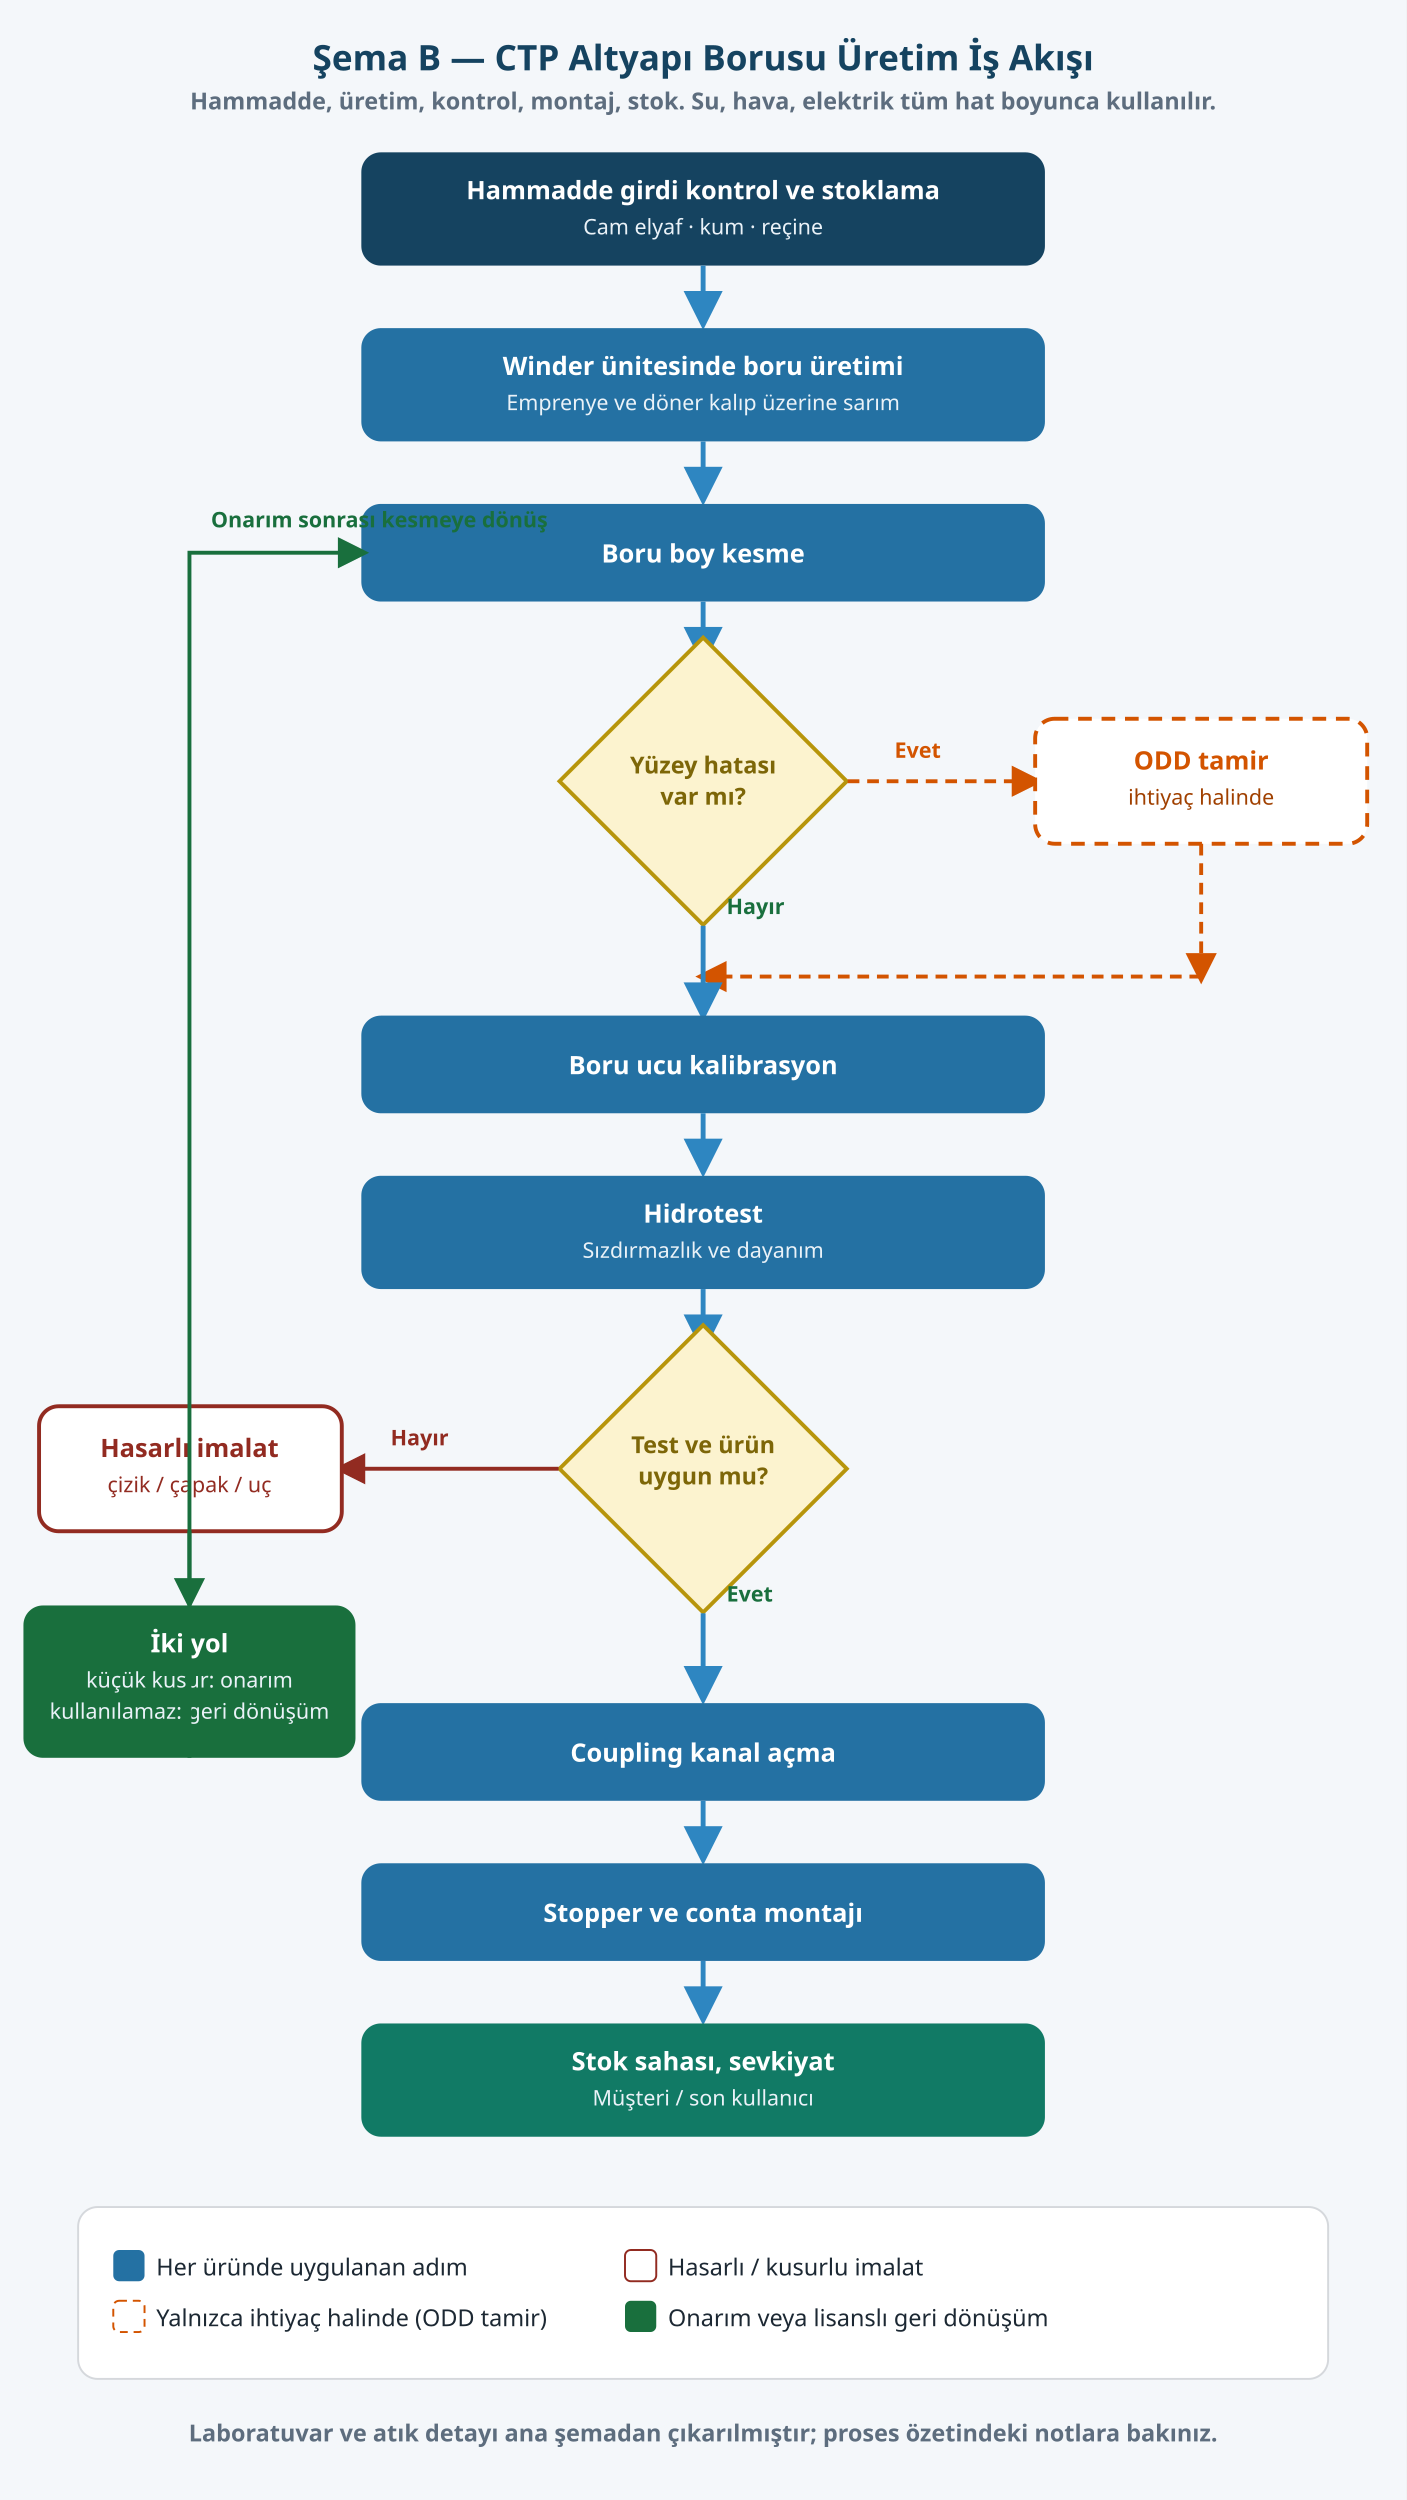
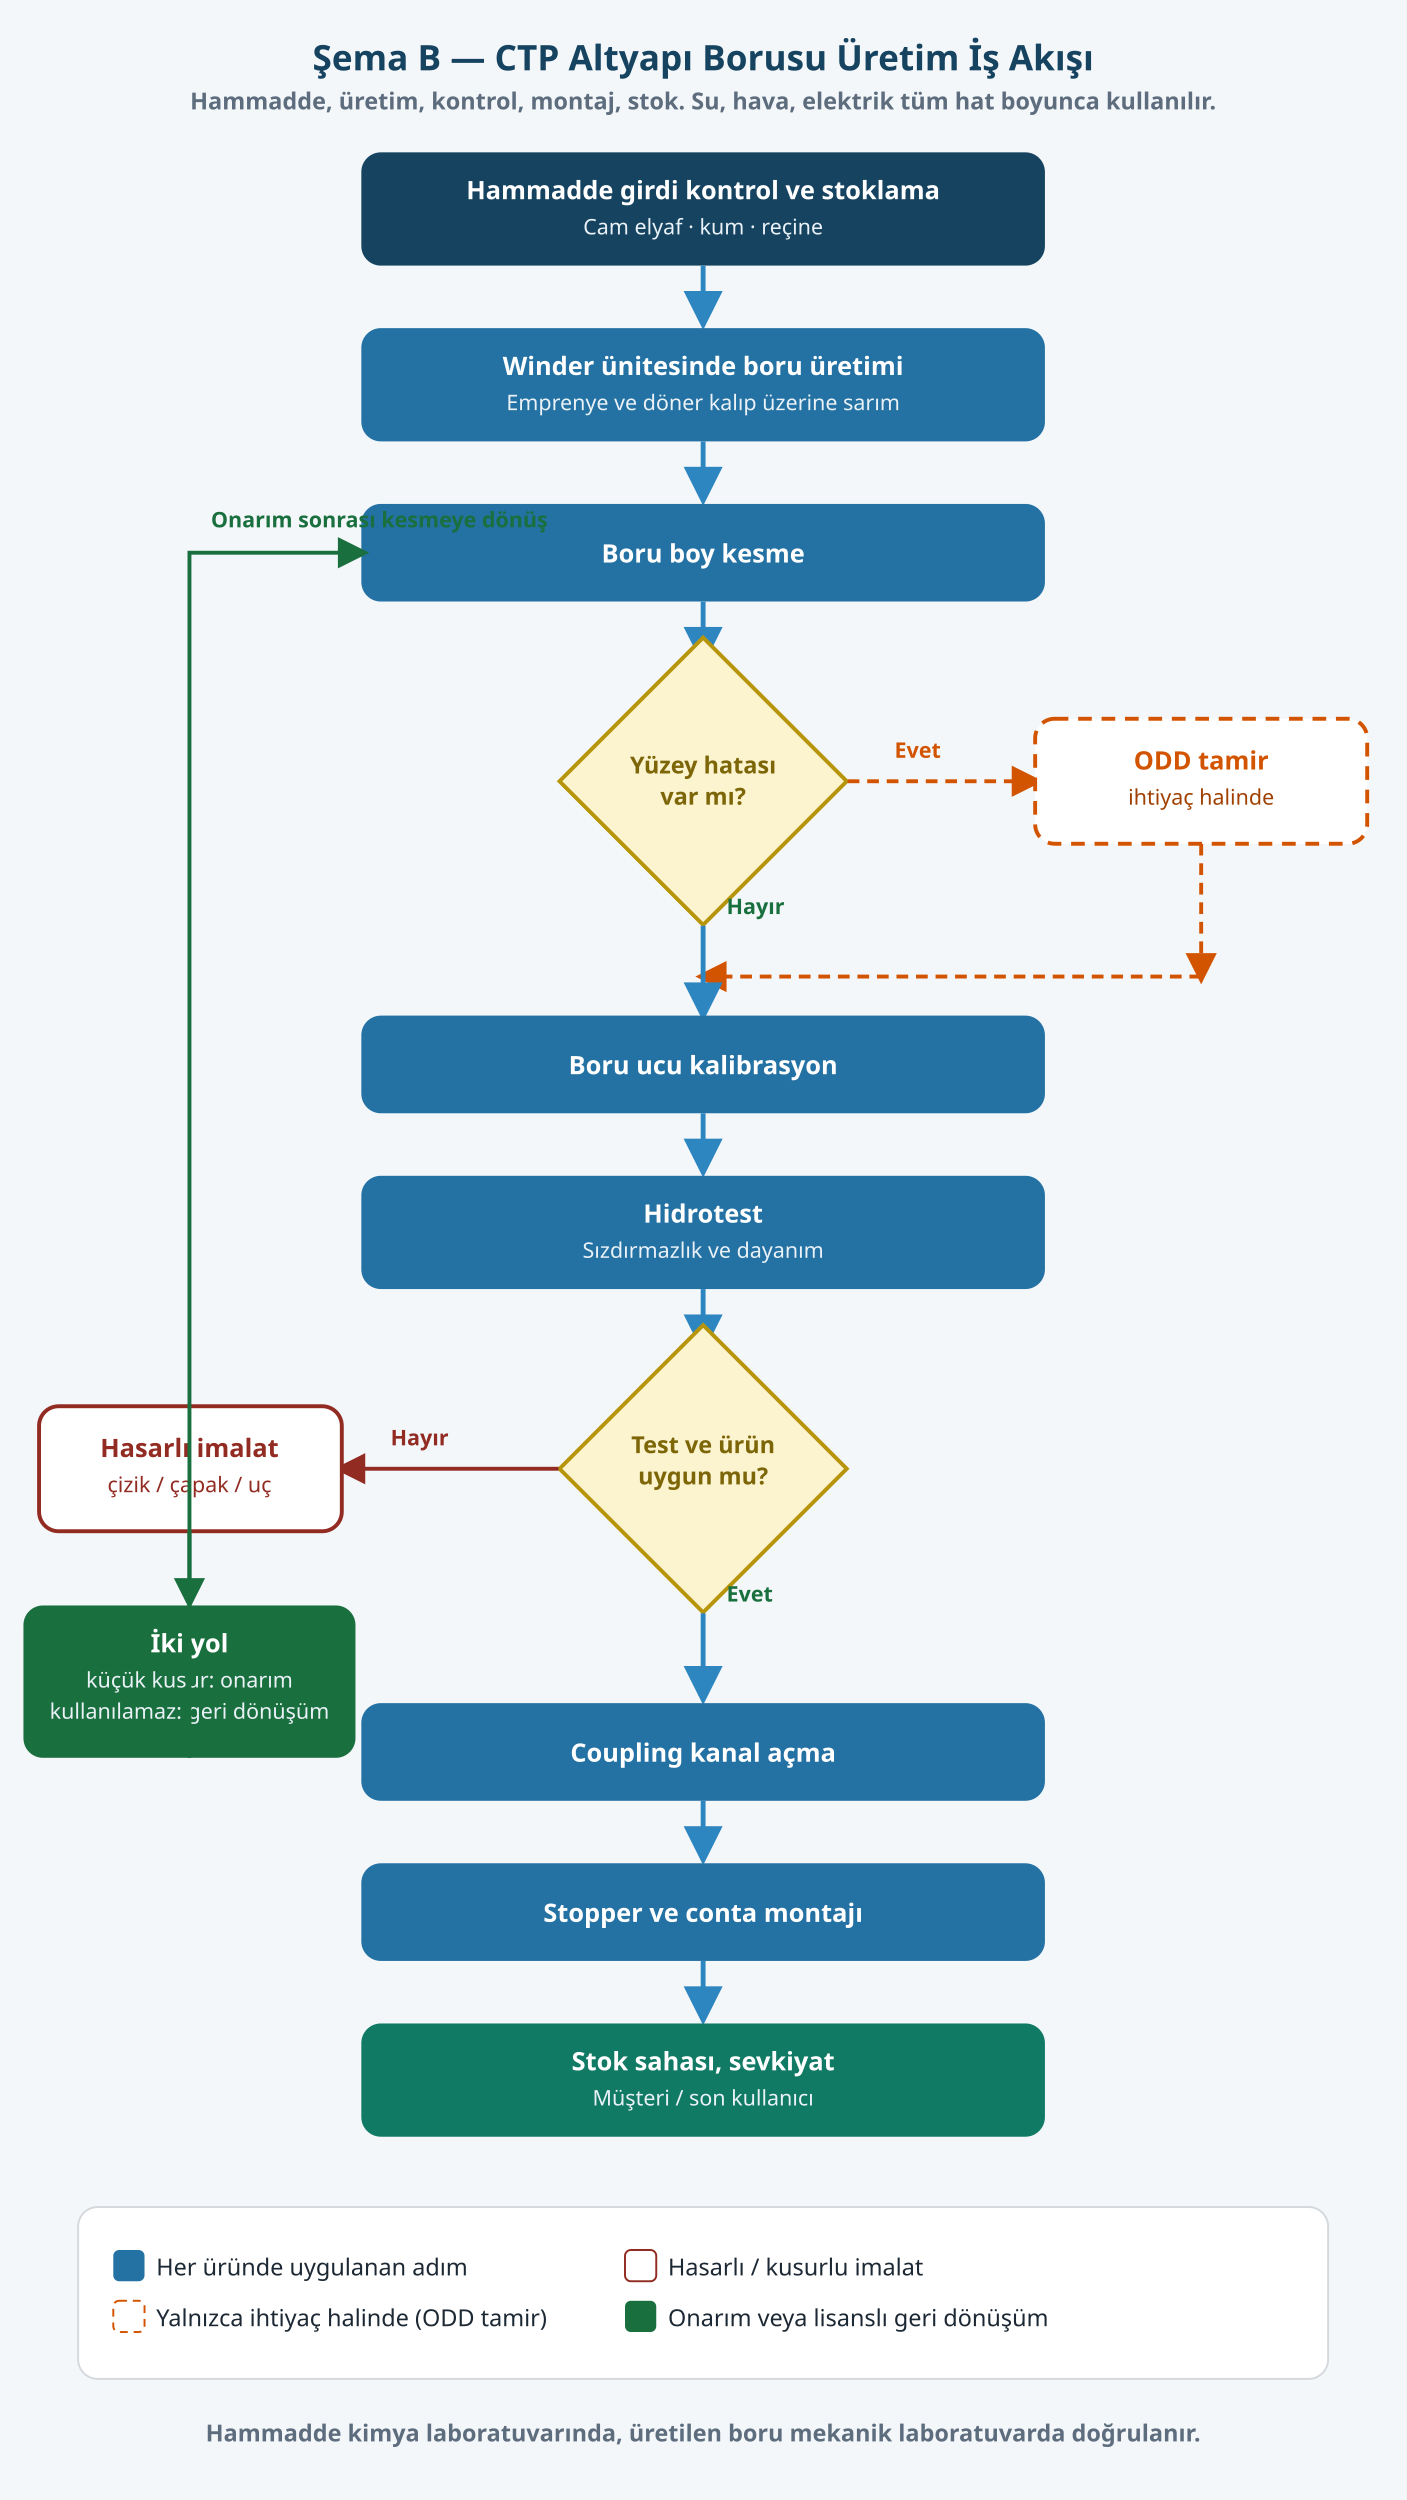
<svg xmlns="http://www.w3.org/2000/svg" viewBox="0 0 720 1280" width="720" height="1280">
  <style>
    .title { font: 700 18px "Segoe UI", Calibri, sans-serif; fill: #154360; }
    .cap { font: 600 12px "Segoe UI", Calibri, sans-serif; fill: #5d6d7e; }
    .box { fill: #2471a3; }
    .box-start { fill: #154360; }
    .box-end { fill: #117a65; }
    .box-opt { fill: #ffffff; stroke: #d35400; stroke-width: 2; stroke-dasharray: 7 5; }
    .box-def { fill: #ffffff; stroke: #922b21; stroke-width: 2; }
    .box-rec { fill: #196f3d; }
    .lbl { font: 700 13px "Segoe UI", Calibri, sans-serif; fill: #ffffff; text-anchor: middle; }
    .lbl-dark { font: 700 13px "Segoe UI", Calibri, sans-serif; fill: #d35400; text-anchor: middle; }
    .lbl-red { font: 700 13px "Segoe UI", Calibri, sans-serif; fill: #922b21; text-anchor: middle; }
    .hint { font: 400 11px "Segoe UI", Calibri, sans-serif; fill: #eaf2f8; text-anchor: middle; }
    .hint-dark { font: 400 11px "Segoe UI", Calibri, sans-serif; fill: #a04000; text-anchor: middle; }
    .hint-red { font: 400 11px "Segoe UI", Calibri, sans-serif; fill: #922b21; text-anchor: middle; }
    .side { font: 700 11px "Segoe UI", Calibri, sans-serif; }
    .dia { fill: #fcf3cf; stroke: #b7950b; stroke-width: 2; }
    .dia-t { font: 700 12px "Segoe UI", Calibri, sans-serif; fill: #7d6608; text-anchor: middle; }
    .line { stroke: #2e86c1; stroke-width: 2.5; fill: none; marker-end: url(#arr); }
    .line-o { stroke: #d35400; stroke-width: 2; fill: none; stroke-dasharray: 6 4; marker-end: url(#arr-o); }
    .line-r { stroke: #922b21; stroke-width: 2; fill: none; marker-end: url(#arr-r); }
    .line-g { stroke: #196f3d; stroke-width: 2; fill: none; marker-end: url(#arr-g); }
  </style>
  <defs>
    <marker id="arr" markerWidth="8" markerHeight="8" refX="6" refY="4" orient="auto">
      <path d="M0,0 L8,4 L0,8 z" fill="#2e86c1" />
    </marker>
    <marker id="arr-o" markerWidth="8" markerHeight="8" refX="6" refY="4" orient="auto">
      <path d="M0,0 L8,4 L0,8 z" fill="#d35400" />
    </marker>
    <marker id="arr-r" markerWidth="8" markerHeight="8" refX="6" refY="4" orient="auto">
      <path d="M0,0 L8,4 L0,8 z" fill="#922b21" />
    </marker>
    <marker id="arr-g" markerWidth="8" markerHeight="8" refX="6" refY="4" orient="auto">
      <path d="M0,0 L8,4 L0,8 z" fill="#196f3d" />
    </marker>
  </defs>
  <rect width="720" height="1280" fill="#f4f7fa" />
  <text x="360" y="36" class="title" text-anchor="middle">Şema B — CTP Altyapı Borusu Üretim İş Akışı</text>
  <text x="360" y="56" class="cap" text-anchor="middle">Hammadde, üretim, kontrol, montaj, stok. Su, hava, elektrik tüm hat boyunca kullanılır.</text>
  <rect class="box-start" x="185" y="78" rx="10" width="350" height="58" />
  <text class="lbl" x="360" y="102">Hammadde girdi kontrol ve stoklama</text>
  <text class="hint" x="360" y="120">Cam elyaf · kum · reçine</text>
  <line class="line" x1="360" y1="136" x2="360" y2="164" />
  <rect class="box" x="185" y="168" rx="10" width="350" height="58" />
  <text class="lbl" x="360" y="192">Winder ünitesinde boru üretimi</text>
  <text class="hint" x="360" y="210">Emprenye ve döner kalıp üzerine sarım</text>
  <line class="line" x1="360" y1="226" x2="360" y2="254" />
  <rect class="box" x="185" y="258" rx="10" width="350" height="50" />
  <text class="lbl" x="360" y="288">Boru boy kesme</text>
  <line class="line" x1="360" y1="308" x2="360" y2="336" />
  <g transform="translate(360,400)">
    <rect class="dia" x="-52" y="-52" width="104" height="104" transform="rotate(45)" />
  </g>
  <text class="dia-t" x="360" y="396">Yüzey hatası</text>
  <text class="dia-t" x="360" y="412">var mı?</text>
  <line class="line-o" x1="434" y1="400" x2="530" y2="400" />
  <text class="side" x="458" y="388" fill="#d35400">Evet</text>
  <rect class="box-opt" x="530" y="368" rx="10" width="170" height="64" />
  <text class="lbl-dark" x="615" y="394">ODD tamir</text>
  <text class="hint-dark" x="615" y="412">ihtiyaç halinde</text>
  <line class="line-o" x1="615" y1="432" x2="615" y2="500" />
  <line class="line-o" x1="615" y1="500" x2="360" y2="500" />
  <text class="side" x="372" y="468" fill="#196f3d">Hayır</text>
  <line class="line" x1="360" y1="474" x2="360" y2="518" />
  <rect class="box" x="185" y="520" rx="10" width="350" height="50" />
  <text class="lbl" x="360" y="550">Boru ucu kalibrasyon</text>
  <line class="line" x1="360" y1="570" x2="360" y2="598" />
  <rect class="box" x="185" y="602" rx="10" width="350" height="58" />
  <text class="lbl" x="360" y="626">Hidrotest</text>
  <text class="hint" x="360" y="644">Sızdırmazlık ve dayanım</text>
  <line class="line" x1="360" y1="660" x2="360" y2="688" />
  <g transform="translate(360,752)">
    <rect class="dia" x="-52" y="-52" width="104" height="104" transform="rotate(45)" />
  </g>
  <text class="dia-t" x="360" y="744">Test ve ürün</text>
  <text class="dia-t" x="360" y="760">uygun mu?</text>
  <line class="line-r" x1="286" y1="752" x2="175" y2="752" />
  <text class="side" x="200" y="740" fill="#922b21">Hayır</text>
  <rect class="box-def" x="20" y="720" rx="10" width="155" height="64" />
  <text class="lbl-red" x="97" y="746">Hasarlı imalat</text>
  <text class="hint-red" x="97" y="764">çizik / çapak / uç</text>
  <line class="line-g" x1="97" y1="784" x2="97" y2="820" />
  <rect class="box-rec" x="12" y="822" rx="10" width="170" height="78" />
  <text class="lbl" x="97" y="846">İki yol</text>
  <text class="hint" x="97" y="864">küçük kusur: onarım</text>
  <text class="hint" x="97" y="880">kullanılamaz: geri dönüşüm</text>
  <path class="line-g" d="M97 900 L97 283 L185 283" />
  <text class="side" x="108" y="270" fill="#196f3d">Onarım sonrası kesmeye dönüş</text>
  <text class="side" x="372" y="820" fill="#196f3d">Evet</text>
  <line class="line" x1="360" y1="826" x2="360" y2="868" />
  <rect class="box" x="185" y="872" rx="10" width="350" height="50" />
  <text class="lbl" x="360" y="902">Coupling kanal açma</text>
  <line class="line" x1="360" y1="922" x2="360" y2="950" />
  <rect class="box" x="185" y="954" rx="10" width="350" height="50" />
  <text class="lbl" x="360" y="984">Stopper ve conta montajı</text>
  <line class="line" x1="360" y1="1004" x2="360" y2="1032" />
  <rect class="box-end" x="185" y="1036" rx="10" width="350" height="58" />
  <text class="lbl" x="360" y="1060">Stok sahası, sevkiyat</text>
  <text class="hint" x="360" y="1078">Müşteri / son kullanıcı</text>
  <rect x="40" y="1130" width="640" height="88" rx="10" fill="#ffffff" stroke="#d5d8dc" />
  <rect x="58" y="1152" width="16" height="16" rx="3" fill="#2471a3" />
  <text x="80" y="1165" style="font:12px 'Segoe UI',sans-serif;fill:#1c2833">Her üründe uygulanan adım</text>
  <rect x="58" y="1178" width="16" height="16" rx="3" fill="#ffffff" stroke="#d35400" stroke-dasharray="4 3" />
  <text x="80" y="1191" style="font:12px 'Segoe UI',sans-serif;fill:#1c2833">Yalnızca ihtiyaç halinde (ODD tamir)</text>
  <rect x="320" y="1152" width="16" height="16" rx="3" fill="#ffffff" stroke="#922b21" />
  <text x="342" y="1165" style="font:12px 'Segoe UI',sans-serif;fill:#1c2833">Hasarlı / kusurlu imalat</text>
  <rect x="320" y="1178" width="16" height="16" rx="3" fill="#196f3d" />
  <text x="342" y="1191" style="font:12px 'Segoe UI',sans-serif;fill:#1c2833">Onarım veya lisanslı geri dönüşüm</text>
-   <text x="360" y="1250" class="cap" text-anchor="middle">Laboratuvar ve atık detayı ana şemadan çıkarılmıştır; proses özetindeki notlara bakınız.</text>
+   <text x="360" y="1250" class="cap" text-anchor="middle">Hammadde kimya laboratuvarında, üretilen boru mekanik laboratuvarda doğrulanır.</text>
</svg>
